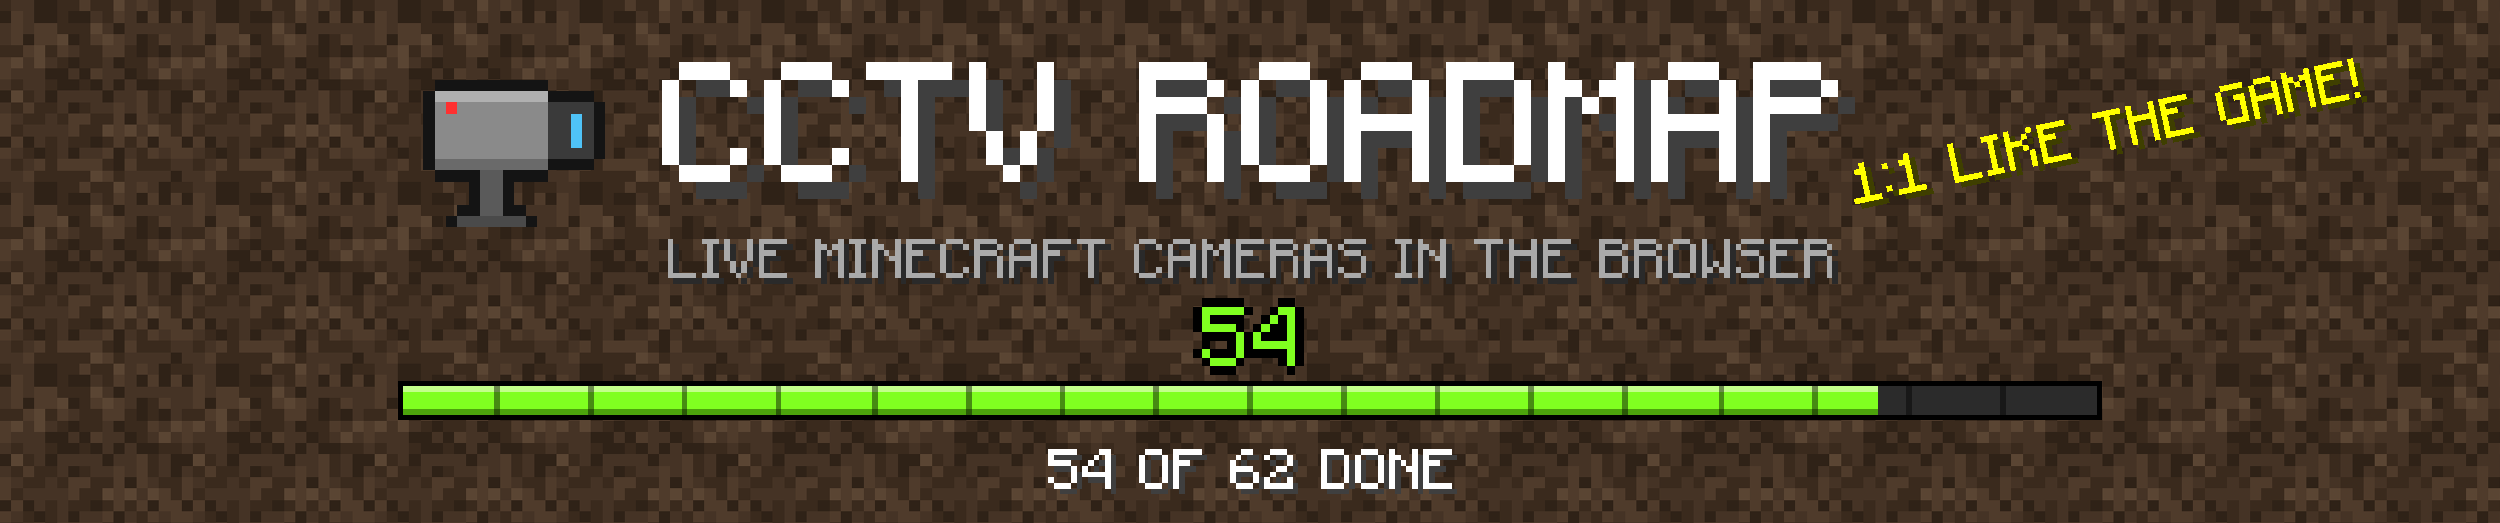
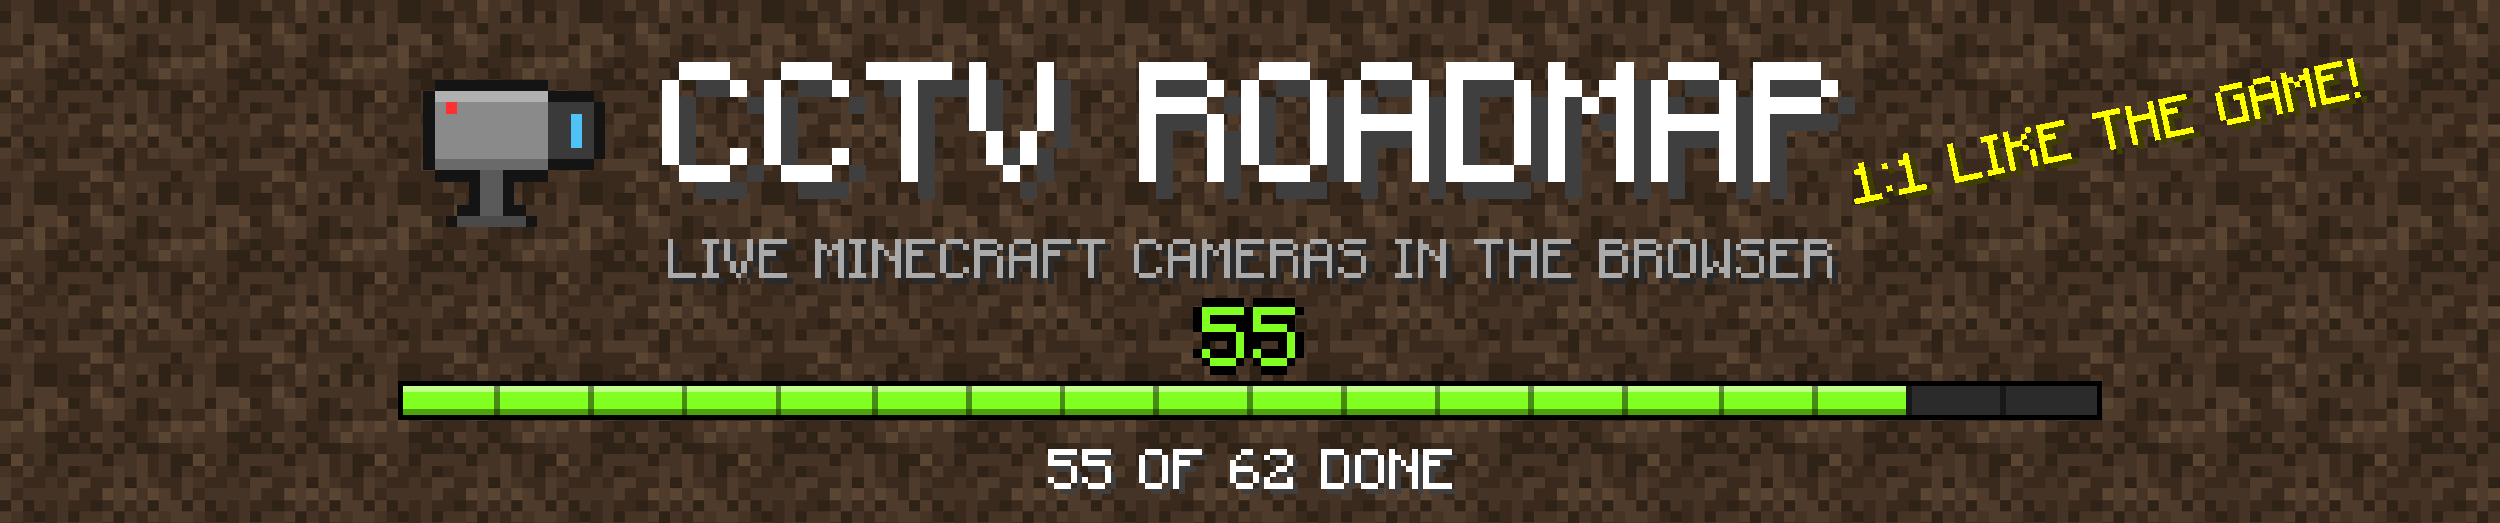
<svg xmlns="http://www.w3.org/2000/svg" width="880" height="184" viewBox="0 0 880 184" shape-rendering="crispEdges" role="img">
  <defs>
    <pattern id="dirt" width="64" height="64" patternUnits="userSpaceOnUse">
      <path fill="#3a2a1d" d="M0 0h4v4h-4zM20 0h8v4h-8zM32 0h8v4h-8zM60 0h4v4h-4zM20 4h4v4h-4zM36 4h4v4h-4zM20 8h12v4h-12zM28 12h4v4h-4zM52 12h4v4h-4zM0 16h8v4h-8zM16 16h4v4h-4zM28 16h8v4h-8zM44 16h4v4h-4zM52 16h4v4h-4zM20 20h4v4h-4zM28 20h8v4h-8zM44 20h8v4h-8zM48 24h4v4h-4zM4 28h4v4h-4zM16 28h4v4h-4zM28 28h4v4h-4zM56 28h8v4h-8zM8 32h4v4h-4zM52 32h4v4h-4zM4 36h4v4h-4zM12 36h8v4h-8zM28 36h4v4h-4zM52 36h4v4h-4zM8 40h8v4h-8zM20 40h4v4h-4zM32 40h8v4h-8zM56 40h8v4h-8zM4 44h4v4h-4zM28 44h8v4h-8zM60 44h4v4h-4zM16 48h4v4h-4zM24 48h8v4h-8zM36 48h4v4h-4zM44 48h4v4h-4zM8 52h4v4h-4zM16 52h4v4h-4zM48 52h4v4h-4zM4 56h4v4h-4zM16 56h4v4h-4zM36 56h4v4h-4zM48 56h12v4h-12zM12 60h20v4h-20zM40 60h4v4h-4z" />
      <path fill="#453325" d="M4 0h8v4h-8zM44 0h4v4h-4zM52 0h4v4h-4zM8 4h4v4h-4zM32 4h4v4h-4zM44 4h4v4h-4zM0 8h4v4h-4zM8 8h4v4h-4zM36 8h4v4h-4zM44 8h20v4h-20zM0 12h4v4h-4zM44 12h4v4h-4zM60 12h4v4h-4zM24 16h4v4h-4zM60 16h4v4h-4zM8 20h4v4h-4zM16 20h4v4h-4zM36 20h4v4h-4zM56 20h4v4h-4zM4 24h12v4h-12zM24 24h4v4h-4zM36 24h8v4h-8zM52 24h4v4h-4zM60 24h4v4h-4zM0 28h4v4h-4zM8 28h8v4h-8zM36 28h4v4h-4zM44 28h4v4h-4zM12 32h4v4h-4zM20 32h16v4h-16zM40 32h8v4h-8zM56 32h4v4h-4zM0 36h4v4h-4zM20 36h4v4h-4zM32 36h8v4h-8zM44 36h4v4h-4zM56 36h4v4h-4zM4 40h4v4h-4zM16 40h4v4h-4zM52 40h4v4h-4zM8 44h16v4h-16zM48 44h4v4h-4zM12 48h4v4h-4zM20 48h4v4h-4zM4 52h4v4h-4zM20 52h4v4h-4zM28 52h8v4h-8zM44 52h4v4h-4zM56 52h4v4h-4zM0 56h4v4h-4zM8 56h4v4h-4zM60 56h4v4h-4zM0 60h8v4h-8zM44 60h16v4h-16z" />
      <path fill="#2f2217" d="M12 0h8v4h-8zM56 0h4v4h-4zM0 4h4v4h-4zM12 4h8v4h-8zM24 4h8v4h-8zM48 4h4v4h-4zM56 4h4v4h-4zM40 8h4v4h-4zM8 12h4v4h-4zM24 12h4v4h-4zM48 12h4v4h-4zM48 16h4v4h-4zM56 16h4v4h-4zM24 20h4v4h-4zM40 20h4v4h-4zM16 24h8v4h-8zM28 24h4v4h-4zM44 24h4v4h-4zM20 28h8v4h-8zM32 28h4v4h-4zM40 28h4v4h-4zM48 28h8v4h-8zM0 32h4v4h-4zM16 32h4v4h-4zM36 32h4v4h-4zM60 32h4v4h-4zM24 36h4v4h-4zM60 36h4v4h-4zM44 40h4v4h-4zM0 48h4v4h-4zM8 48h4v4h-4zM32 48h4v4h-4zM52 48h4v4h-4zM12 52h4v4h-4zM24 52h4v4h-4zM40 52h4v4h-4zM40 56h4v4h-4zM60 60h4v4h-4z" />
      <path fill="#4f3b2b" d="M28 0h4v4h-4zM48 0h4v4h-4zM4 4h4v4h-4zM40 4h4v4h-4zM52 4h4v4h-4zM60 4h4v4h-4zM4 8h4v4h-4zM12 8h8v4h-8zM4 12h4v4h-4zM12 12h8v4h-8zM32 12h4v4h-4zM40 12h4v4h-4zM56 12h4v4h-4zM8 16h4v4h-4zM20 16h4v4h-4zM36 16h8v4h-8zM0 20h4v4h-4zM52 20h4v4h-4zM0 24h4v4h-4zM32 24h4v4h-4zM48 32h4v4h-4zM8 36h4v4h-4zM40 36h4v4h-4zM48 36h4v4h-4zM0 40h4v4h-4zM24 40h8v4h-8zM40 40h4v4h-4zM48 40h4v4h-4zM0 44h4v4h-4zM24 44h4v4h-4zM40 44h4v4h-4zM56 44h4v4h-4zM4 48h4v4h-4zM40 48h4v4h-4zM48 48h4v4h-4zM56 48h8v4h-8zM0 52h4v4h-4zM36 52h4v4h-4zM52 52h4v4h-4zM60 52h4v4h-4zM12 56h4v4h-4zM20 56h16v4h-16zM44 56h4v4h-4zM8 60h4v4h-4zM36 60h4v4h-4z" />
      <path fill="#5a4533" d="M40 0h4v4h-4zM32 8h4v4h-4zM20 12h4v4h-4zM36 12h4v4h-4zM12 16h4v4h-4zM4 20h4v4h-4zM12 20h4v4h-4zM60 20h4v4h-4zM56 24h4v4h-4zM4 32h4v4h-4zM36 44h4v4h-4zM44 44h4v4h-4zM52 44h4v4h-4zM32 60h4v4h-4z" />
    </pattern>
  </defs>
  <rect x="0" y="0" width="880" height="184" fill="url(#dirt)" />
  <path fill="#3f3f3f" d="M245 28h18v6h-18zM239 34h6v6h-6zM263 34h6v6h-6zM239 40h6v6h-6zM239 46h6v6h-6zM239 52h6v6h-6zM239 58h6v6h-6zM263 58h6v6h-6zM245 64h18v6h-18zM281 28h18v6h-18zM275 34h6v6h-6zM299 34h6v6h-6zM275 40h6v6h-6zM275 46h6v6h-6zM275 52h6v6h-6zM275 58h6v6h-6zM299 58h6v6h-6zM281 64h18v6h-18zM311 28h30v6h-30zM323 34h6v6h-6zM323 40h6v6h-6zM323 46h6v6h-6zM323 52h6v6h-6zM323 58h6v6h-6zM323 64h6v6h-6zM347 28h6v6h-6zM371 28h6v6h-6zM347 34h6v6h-6zM371 34h6v6h-6zM347 40h6v6h-6zM371 40h6v6h-6zM347 46h6v6h-6zM371 46h6v6h-6zM353 52h6v6h-6zM365 52h6v6h-6zM353 58h6v6h-6zM365 58h6v6h-6zM359 64h6v6h-6zM407 28h24v6h-24zM407 34h6v6h-6zM431 34h6v6h-6zM407 40h24v6h-24zM407 46h6v6h-6zM431 46h6v6h-6zM407 52h6v6h-6zM431 52h6v6h-6zM407 58h6v6h-6zM431 58h6v6h-6zM407 64h6v6h-6zM431 64h6v6h-6zM449 28h18v6h-18zM443 34h6v6h-6zM467 34h6v6h-6zM443 40h6v6h-6zM467 40h6v6h-6zM443 46h6v6h-6zM467 46h6v6h-6zM443 52h6v6h-6zM467 52h6v6h-6zM443 58h6v6h-6zM467 58h6v6h-6zM449 64h18v6h-18zM485 28h18v6h-18zM479 34h6v6h-6zM503 34h6v6h-6zM479 40h6v6h-6zM503 40h6v6h-6zM479 46h30v6h-30zM479 52h6v6h-6zM503 52h6v6h-6zM479 58h6v6h-6zM503 58h6v6h-6zM479 64h6v6h-6zM503 64h6v6h-6zM515 28h24v6h-24zM515 34h6v6h-6zM539 34h6v6h-6zM515 40h6v6h-6zM539 40h6v6h-6zM515 46h6v6h-6zM539 46h6v6h-6zM515 52h6v6h-6zM539 52h6v6h-6zM515 58h6v6h-6zM539 58h6v6h-6zM515 64h24v6h-24zM551 28h6v6h-6zM575 28h6v6h-6zM551 34h12v6h-12zM569 34h12v6h-12zM551 40h6v6h-6zM563 40h6v6h-6zM575 40h6v6h-6zM551 46h6v6h-6zM575 46h6v6h-6zM551 52h6v6h-6zM575 52h6v6h-6zM551 58h6v6h-6zM575 58h6v6h-6zM551 64h6v6h-6zM575 64h6v6h-6zM593 28h18v6h-18zM587 34h6v6h-6zM611 34h6v6h-6zM587 40h6v6h-6zM611 40h6v6h-6zM587 46h30v6h-30zM587 52h6v6h-6zM611 52h6v6h-6zM587 58h6v6h-6zM611 58h6v6h-6zM587 64h6v6h-6zM611 64h6v6h-6zM623 28h24v6h-24zM623 34h6v6h-6zM647 34h6v6h-6zM623 40h24v6h-24zM623 46h6v6h-6zM623 52h6v6h-6zM623 58h6v6h-6zM623 64h6v6h-6z" />
  <path fill="#ffffff" d="M239 22h18v6h-18zM233 28h6v6h-6zM257 28h6v6h-6zM233 34h6v6h-6zM233 40h6v6h-6zM233 46h6v6h-6zM233 52h6v6h-6zM257 52h6v6h-6zM239 58h18v6h-18zM275 22h18v6h-18zM269 28h6v6h-6zM293 28h6v6h-6zM269 34h6v6h-6zM269 40h6v6h-6zM269 46h6v6h-6zM269 52h6v6h-6zM293 52h6v6h-6zM275 58h18v6h-18zM305 22h30v6h-30zM317 28h6v6h-6zM317 34h6v6h-6zM317 40h6v6h-6zM317 46h6v6h-6zM317 52h6v6h-6zM317 58h6v6h-6zM341 22h6v6h-6zM365 22h6v6h-6zM341 28h6v6h-6zM365 28h6v6h-6zM341 34h6v6h-6zM365 34h6v6h-6zM341 40h6v6h-6zM365 40h6v6h-6zM347 46h6v6h-6zM359 46h6v6h-6zM347 52h6v6h-6zM359 52h6v6h-6zM353 58h6v6h-6zM401 22h24v6h-24zM401 28h6v6h-6zM425 28h6v6h-6zM401 34h24v6h-24zM401 40h6v6h-6zM425 40h6v6h-6zM401 46h6v6h-6zM425 46h6v6h-6zM401 52h6v6h-6zM425 52h6v6h-6zM401 58h6v6h-6zM425 58h6v6h-6zM443 22h18v6h-18zM437 28h6v6h-6zM461 28h6v6h-6zM437 34h6v6h-6zM461 34h6v6h-6zM437 40h6v6h-6zM461 40h6v6h-6zM437 46h6v6h-6zM461 46h6v6h-6zM437 52h6v6h-6zM461 52h6v6h-6zM443 58h18v6h-18zM479 22h18v6h-18zM473 28h6v6h-6zM497 28h6v6h-6zM473 34h6v6h-6zM497 34h6v6h-6zM473 40h30v6h-30zM473 46h6v6h-6zM497 46h6v6h-6zM473 52h6v6h-6zM497 52h6v6h-6zM473 58h6v6h-6zM497 58h6v6h-6zM509 22h24v6h-24zM509 28h6v6h-6zM533 28h6v6h-6zM509 34h6v6h-6zM533 34h6v6h-6zM509 40h6v6h-6zM533 40h6v6h-6zM509 46h6v6h-6zM533 46h6v6h-6zM509 52h6v6h-6zM533 52h6v6h-6zM509 58h24v6h-24zM545 22h6v6h-6zM569 22h6v6h-6zM545 28h12v6h-12zM563 28h12v6h-12zM545 34h6v6h-6zM557 34h6v6h-6zM569 34h6v6h-6zM545 40h6v6h-6zM569 40h6v6h-6zM545 46h6v6h-6zM569 46h6v6h-6zM545 52h6v6h-6zM569 52h6v6h-6zM545 58h6v6h-6zM569 58h6v6h-6zM587 22h18v6h-18zM581 28h6v6h-6zM605 28h6v6h-6zM581 34h6v6h-6zM605 34h6v6h-6zM581 40h30v6h-30zM581 46h6v6h-6zM605 46h6v6h-6zM581 52h6v6h-6zM605 52h6v6h-6zM581 58h6v6h-6zM605 58h6v6h-6zM617 22h24v6h-24zM617 28h6v6h-6zM641 28h6v6h-6zM617 34h24v6h-24zM617 40h6v6h-6zM617 46h6v6h-6zM617 52h6v6h-6zM617 58h6v6h-6z" />
  <path fill="#141414" d="M153 28h40v4h-40zM149 32h4v4h-4zM193 32h16v4h-16zM149 36h4v4h-4zM209 36h4v4h-4zM149 40h4v4h-4zM209 40h4v4h-4zM149 44h4v4h-4zM209 44h4v4h-4zM149 48h4v4h-4zM209 48h4v4h-4zM149 52h4v4h-4zM209 52h4v4h-4zM149 56h4v4h-4zM193 56h16v4h-16zM153 60h16v4h-16zM177 60h16v4h-16zM165 64h4v4h-4zM177 64h4v4h-4zM165 68h4v4h-4zM177 68h4v4h-4zM161 72h8v4h-8zM177 72h8v4h-8zM157 76h4v4h-4zM185 76h4v4h-4z" />
  <path fill="#b0b0b0" d="M153 32h40v4h-40z" />
  <path fill="#8a8a8a" d="M153 36h4v4h-4zM161 36h32v4h-32zM153 40h40v4h-40zM153 44h40v4h-40zM153 48h40v4h-40zM153 52h40v4h-40z" />
  <path fill="#ff3030" d="M157 36h4v4h-4z" />
  <path fill="#3a3a3a" d="M193 36h16v4h-16zM193 40h8v4h-8zM205 40h4v4h-4zM193 44h8v4h-8zM205 44h4v4h-4zM193 48h8v4h-8zM205 48h4v4h-4zM193 52h16v4h-16z" />
  <path fill="#4fc3f7" d="M201 40h4v4h-4zM201 44h4v4h-4zM201 48h4v4h-4z" />
  <path fill="#6a6a6a" d="M153 56h40v4h-40z" />
  <path fill="#5a5a5a" d="M169 60h8v4h-8zM169 64h8v4h-8zM169 68h8v4h-8zM169 72h8v4h-8z" />
  <path fill="#4a4a4a" d="M161 76h24v4h-24z" />
  <g transform="translate(653 72) rotate(-12)">
    <path fill="#3f3f00" d="M6 -12h2v2h-2zM4 -10h4v2h-4zM6 -8h2v2h-2zM6 -6h2v2h-2zM6 -4h2v2h-2zM6 -2h2v2h-2zM2 0h10v2h-10zM14 -10h2v2h-2zM14 -2h2v2h-2zM22 -12h2v2h-2zM20 -10h4v2h-4zM22 -8h2v2h-2zM22 -6h2v2h-2zM22 -4h2v2h-2zM22 -2h2v2h-2zM18 0h10v2h-10zM38 -12h2v2h-2zM38 -10h2v2h-2zM38 -8h2v2h-2zM38 -6h2v2h-2zM38 -4h2v2h-2zM38 -2h2v2h-2zM38 0h10v2h-10zM50 -12h6v2h-6zM52 -10h2v2h-2zM52 -8h2v2h-2zM52 -6h2v2h-2zM52 -4h2v2h-2zM52 -2h2v2h-2zM50 0h6v2h-6zM58 -12h2v2h-2zM66 -12h2v2h-2zM58 -10h2v2h-2zM64 -10h2v2h-2zM58 -8h6v2h-6zM58 -6h2v2h-2zM64 -6h2v2h-2zM58 -4h2v2h-2zM66 -4h2v2h-2zM58 -2h2v2h-2zM66 -2h2v2h-2zM58 0h2v2h-2zM66 0h2v2h-2zM70 -12h10v2h-10zM70 -10h2v2h-2zM70 -8h6v2h-6zM70 -6h2v2h-2zM70 -4h2v2h-2zM70 -2h2v2h-2zM70 0h10v2h-10zM90 -12h10v2h-10zM94 -10h2v2h-2zM94 -8h2v2h-2zM94 -6h2v2h-2zM94 -4h2v2h-2zM94 -2h2v2h-2zM94 0h2v2h-2zM102 -12h2v2h-2zM110 -12h2v2h-2zM102 -10h2v2h-2zM110 -10h2v2h-2zM102 -8h10v2h-10zM102 -6h2v2h-2zM110 -6h2v2h-2zM102 -4h2v2h-2zM110 -4h2v2h-2zM102 -2h2v2h-2zM110 -2h2v2h-2zM102 0h2v2h-2zM110 0h2v2h-2zM114 -12h10v2h-10zM114 -10h2v2h-2zM114 -8h6v2h-6zM114 -6h2v2h-2zM114 -4h2v2h-2zM114 -2h2v2h-2zM114 0h10v2h-10zM136 -12h8v2h-8zM134 -10h2v2h-2zM134 -8h2v2h-2zM140 -8h4v2h-4zM134 -6h2v2h-2zM142 -6h2v2h-2zM134 -4h2v2h-2zM142 -4h2v2h-2zM134 -2h2v2h-2zM142 -2h2v2h-2zM136 0h8v2h-8zM148 -12h6v2h-6zM146 -10h2v2h-2zM154 -10h2v2h-2zM146 -8h2v2h-2zM154 -8h2v2h-2zM146 -6h10v2h-10zM146 -4h2v2h-2zM154 -4h2v2h-2zM146 -2h2v2h-2zM154 -2h2v2h-2zM146 0h2v2h-2zM154 0h2v2h-2zM158 -12h2v2h-2zM166 -12h2v2h-2zM158 -10h4v2h-4zM164 -10h4v2h-4zM158 -8h2v2h-2zM162 -8h2v2h-2zM166 -8h2v2h-2zM158 -6h2v2h-2zM166 -6h2v2h-2zM158 -4h2v2h-2zM166 -4h2v2h-2zM158 -2h2v2h-2zM166 -2h2v2h-2zM158 0h2v2h-2zM166 0h2v2h-2zM170 -12h10v2h-10zM170 -10h2v2h-2zM170 -8h6v2h-6zM170 -6h2v2h-2zM170 -4h2v2h-2zM170 -2h2v2h-2zM170 0h10v2h-10zM182 -12h2v2h-2zM182 -10h2v2h-2zM182 -8h2v2h-2zM182 -6h2v2h-2zM182 -4h2v2h-2zM182 0h2v2h-2z" />
    <path fill="#ffff00" d="M4 -14h2v2h-2zM2 -12h4v2h-4zM4 -10h2v2h-2zM4 -8h2v2h-2zM4 -6h2v2h-2zM4 -4h2v2h-2zM0 -2h10v2h-10zM12 -12h2v2h-2zM12 -4h2v2h-2zM20 -14h2v2h-2zM18 -12h4v2h-4zM20 -10h2v2h-2zM20 -8h2v2h-2zM20 -6h2v2h-2zM20 -4h2v2h-2zM16 -2h10v2h-10zM36 -14h2v2h-2zM36 -12h2v2h-2zM36 -10h2v2h-2zM36 -8h2v2h-2zM36 -6h2v2h-2zM36 -4h2v2h-2zM36 -2h10v2h-10zM48 -14h6v2h-6zM50 -12h2v2h-2zM50 -10h2v2h-2zM50 -8h2v2h-2zM50 -6h2v2h-2zM50 -4h2v2h-2zM48 -2h6v2h-6zM56 -14h2v2h-2zM64 -14h2v2h-2zM56 -12h2v2h-2zM62 -12h2v2h-2zM56 -10h6v2h-6zM56 -8h2v2h-2zM62 -8h2v2h-2zM56 -6h2v2h-2zM64 -6h2v2h-2zM56 -4h2v2h-2zM64 -4h2v2h-2zM56 -2h2v2h-2zM64 -2h2v2h-2zM68 -14h10v2h-10zM68 -12h2v2h-2zM68 -10h6v2h-6zM68 -8h2v2h-2zM68 -6h2v2h-2zM68 -4h2v2h-2zM68 -2h10v2h-10zM88 -14h10v2h-10zM92 -12h2v2h-2zM92 -10h2v2h-2zM92 -8h2v2h-2zM92 -6h2v2h-2zM92 -4h2v2h-2zM92 -2h2v2h-2zM100 -14h2v2h-2zM108 -14h2v2h-2zM100 -12h2v2h-2zM108 -12h2v2h-2zM100 -10h10v2h-10zM100 -8h2v2h-2zM108 -8h2v2h-2zM100 -6h2v2h-2zM108 -6h2v2h-2zM100 -4h2v2h-2zM108 -4h2v2h-2zM100 -2h2v2h-2zM108 -2h2v2h-2zM112 -14h10v2h-10zM112 -12h2v2h-2zM112 -10h6v2h-6zM112 -8h2v2h-2zM112 -6h2v2h-2zM112 -4h2v2h-2zM112 -2h10v2h-10zM134 -14h8v2h-8zM132 -12h2v2h-2zM132 -10h2v2h-2zM138 -10h4v2h-4zM132 -8h2v2h-2zM140 -8h2v2h-2zM132 -6h2v2h-2zM140 -6h2v2h-2zM132 -4h2v2h-2zM140 -4h2v2h-2zM134 -2h8v2h-8zM146 -14h6v2h-6zM144 -12h2v2h-2zM152 -12h2v2h-2zM144 -10h2v2h-2zM152 -10h2v2h-2zM144 -8h10v2h-10zM144 -6h2v2h-2zM152 -6h2v2h-2zM144 -4h2v2h-2zM152 -4h2v2h-2zM144 -2h2v2h-2zM152 -2h2v2h-2zM156 -14h2v2h-2zM164 -14h2v2h-2zM156 -12h4v2h-4zM162 -12h4v2h-4zM156 -10h2v2h-2zM160 -10h2v2h-2zM164 -10h2v2h-2zM156 -8h2v2h-2zM164 -8h2v2h-2zM156 -6h2v2h-2zM164 -6h2v2h-2zM156 -4h2v2h-2zM164 -4h2v2h-2zM156 -2h2v2h-2zM164 -2h2v2h-2zM168 -14h10v2h-10zM168 -12h2v2h-2zM168 -10h6v2h-6zM168 -8h2v2h-2zM168 -6h2v2h-2zM168 -4h2v2h-2zM168 -2h10v2h-10zM180 -14h2v2h-2zM180 -12h2v2h-2zM180 -10h2v2h-2zM180 -8h2v2h-2zM180 -6h2v2h-2zM180 -2h2v2h-2z" />
  </g>
  <path fill="#2a2a2a" d="M237 86h2v2h-2zM237 88h2v2h-2zM237 90h2v2h-2zM237 92h2v2h-2zM237 94h2v2h-2zM237 96h2v2h-2zM237 98h10v2h-10zM249 86h6v2h-6zM251 88h2v2h-2zM251 90h2v2h-2zM251 92h2v2h-2zM251 94h2v2h-2zM251 96h2v2h-2zM249 98h6v2h-6zM257 86h2v2h-2zM265 86h2v2h-2zM257 88h2v2h-2zM265 88h2v2h-2zM257 90h2v2h-2zM265 90h2v2h-2zM257 92h2v2h-2zM265 92h2v2h-2zM259 94h2v2h-2zM263 94h2v2h-2zM259 96h2v2h-2zM263 96h2v2h-2zM261 98h2v2h-2zM269 86h10v2h-10zM269 88h2v2h-2zM269 90h6v2h-6zM269 92h2v2h-2zM269 94h2v2h-2zM269 96h2v2h-2zM269 98h10v2h-10zM289 86h2v2h-2zM297 86h2v2h-2zM289 88h4v2h-4zM295 88h4v2h-4zM289 90h2v2h-2zM293 90h2v2h-2zM297 90h2v2h-2zM289 92h2v2h-2zM297 92h2v2h-2zM289 94h2v2h-2zM297 94h2v2h-2zM289 96h2v2h-2zM297 96h2v2h-2zM289 98h2v2h-2zM297 98h2v2h-2zM301 86h6v2h-6zM303 88h2v2h-2zM303 90h2v2h-2zM303 92h2v2h-2zM303 94h2v2h-2zM303 96h2v2h-2zM301 98h6v2h-6zM309 86h2v2h-2zM317 86h2v2h-2zM309 88h4v2h-4zM317 88h2v2h-2zM309 90h2v2h-2zM313 90h2v2h-2zM317 90h2v2h-2zM309 92h2v2h-2zM315 92h4v2h-4zM309 94h2v2h-2zM317 94h2v2h-2zM309 96h2v2h-2zM317 96h2v2h-2zM309 98h2v2h-2zM317 98h2v2h-2zM321 86h10v2h-10zM321 88h2v2h-2zM321 90h6v2h-6zM321 92h2v2h-2zM321 94h2v2h-2zM321 96h2v2h-2zM321 98h10v2h-10zM335 86h6v2h-6zM333 88h2v2h-2zM341 88h2v2h-2zM333 90h2v2h-2zM333 92h2v2h-2zM333 94h2v2h-2zM333 96h2v2h-2zM341 96h2v2h-2zM335 98h6v2h-6zM345 86h8v2h-8zM345 88h2v2h-2zM353 88h2v2h-2zM345 90h8v2h-8zM345 92h2v2h-2zM353 92h2v2h-2zM345 94h2v2h-2zM353 94h2v2h-2zM345 96h2v2h-2zM353 96h2v2h-2zM345 98h2v2h-2zM353 98h2v2h-2zM359 86h6v2h-6zM357 88h2v2h-2zM365 88h2v2h-2zM357 90h2v2h-2zM365 90h2v2h-2zM357 92h10v2h-10zM357 94h2v2h-2zM365 94h2v2h-2zM357 96h2v2h-2zM365 96h2v2h-2zM357 98h2v2h-2zM365 98h2v2h-2zM369 86h10v2h-10zM369 88h2v2h-2zM369 90h6v2h-6zM369 92h2v2h-2zM369 94h2v2h-2zM369 96h2v2h-2zM369 98h2v2h-2zM381 86h10v2h-10zM385 88h2v2h-2zM385 90h2v2h-2zM385 92h2v2h-2zM385 94h2v2h-2zM385 96h2v2h-2zM385 98h2v2h-2zM403 86h6v2h-6zM401 88h2v2h-2zM409 88h2v2h-2zM401 90h2v2h-2zM401 92h2v2h-2zM401 94h2v2h-2zM401 96h2v2h-2zM409 96h2v2h-2zM403 98h6v2h-6zM415 86h6v2h-6zM413 88h2v2h-2zM421 88h2v2h-2zM413 90h2v2h-2zM421 90h2v2h-2zM413 92h10v2h-10zM413 94h2v2h-2zM421 94h2v2h-2zM413 96h2v2h-2zM421 96h2v2h-2zM413 98h2v2h-2zM421 98h2v2h-2zM425 86h2v2h-2zM433 86h2v2h-2zM425 88h4v2h-4zM431 88h4v2h-4zM425 90h2v2h-2zM429 90h2v2h-2zM433 90h2v2h-2zM425 92h2v2h-2zM433 92h2v2h-2zM425 94h2v2h-2zM433 94h2v2h-2zM425 96h2v2h-2zM433 96h2v2h-2zM425 98h2v2h-2zM433 98h2v2h-2zM437 86h10v2h-10zM437 88h2v2h-2zM437 90h6v2h-6zM437 92h2v2h-2zM437 94h2v2h-2zM437 96h2v2h-2zM437 98h10v2h-10zM449 86h8v2h-8zM449 88h2v2h-2zM457 88h2v2h-2zM449 90h8v2h-8zM449 92h2v2h-2zM457 92h2v2h-2zM449 94h2v2h-2zM457 94h2v2h-2zM449 96h2v2h-2zM457 96h2v2h-2zM449 98h2v2h-2zM457 98h2v2h-2zM463 86h6v2h-6zM461 88h2v2h-2zM469 88h2v2h-2zM461 90h2v2h-2zM469 90h2v2h-2zM461 92h10v2h-10zM461 94h2v2h-2zM469 94h2v2h-2zM461 96h2v2h-2zM469 96h2v2h-2zM461 98h2v2h-2zM469 98h2v2h-2zM475 86h8v2h-8zM473 88h2v2h-2zM475 90h6v2h-6zM481 92h2v2h-2zM481 94h2v2h-2zM473 96h2v2h-2zM481 96h2v2h-2zM475 98h6v2h-6zM493 86h6v2h-6zM495 88h2v2h-2zM495 90h2v2h-2zM495 92h2v2h-2zM495 94h2v2h-2zM495 96h2v2h-2zM493 98h6v2h-6zM501 86h2v2h-2zM509 86h2v2h-2zM501 88h4v2h-4zM509 88h2v2h-2zM501 90h2v2h-2zM505 90h2v2h-2zM509 90h2v2h-2zM501 92h2v2h-2zM507 92h4v2h-4zM501 94h2v2h-2zM509 94h2v2h-2zM501 96h2v2h-2zM509 96h2v2h-2zM501 98h2v2h-2zM509 98h2v2h-2zM521 86h10v2h-10zM525 88h2v2h-2zM525 90h2v2h-2zM525 92h2v2h-2zM525 94h2v2h-2zM525 96h2v2h-2zM525 98h2v2h-2zM533 86h2v2h-2zM541 86h2v2h-2zM533 88h2v2h-2zM541 88h2v2h-2zM533 90h10v2h-10zM533 92h2v2h-2zM541 92h2v2h-2zM533 94h2v2h-2zM541 94h2v2h-2zM533 96h2v2h-2zM541 96h2v2h-2zM533 98h2v2h-2zM541 98h2v2h-2zM545 86h10v2h-10zM545 88h2v2h-2zM545 90h6v2h-6zM545 92h2v2h-2zM545 94h2v2h-2zM545 96h2v2h-2zM545 98h10v2h-10zM565 86h8v2h-8zM565 88h2v2h-2zM573 88h2v2h-2zM565 90h8v2h-8zM565 92h2v2h-2zM573 92h2v2h-2zM565 94h2v2h-2zM573 94h2v2h-2zM565 96h2v2h-2zM573 96h2v2h-2zM565 98h8v2h-8zM577 86h8v2h-8zM577 88h2v2h-2zM585 88h2v2h-2zM577 90h8v2h-8zM577 92h2v2h-2zM585 92h2v2h-2zM577 94h2v2h-2zM585 94h2v2h-2zM577 96h2v2h-2zM585 96h2v2h-2zM577 98h2v2h-2zM585 98h2v2h-2zM591 86h6v2h-6zM589 88h2v2h-2zM597 88h2v2h-2zM589 90h2v2h-2zM597 90h2v2h-2zM589 92h2v2h-2zM597 92h2v2h-2zM589 94h2v2h-2zM597 94h2v2h-2zM589 96h2v2h-2zM597 96h2v2h-2zM591 98h6v2h-6zM601 86h2v2h-2zM609 86h2v2h-2zM601 88h2v2h-2zM609 88h2v2h-2zM601 90h2v2h-2zM609 90h2v2h-2zM601 92h2v2h-2zM609 92h2v2h-2zM601 94h2v2h-2zM605 94h2v2h-2zM609 94h2v2h-2zM601 96h4v2h-4zM607 96h4v2h-4zM601 98h2v2h-2zM609 98h2v2h-2zM615 86h8v2h-8zM613 88h2v2h-2zM615 90h6v2h-6zM621 92h2v2h-2zM621 94h2v2h-2zM613 96h2v2h-2zM621 96h2v2h-2zM615 98h6v2h-6zM625 86h10v2h-10zM625 88h2v2h-2zM625 90h6v2h-6zM625 92h2v2h-2zM625 94h2v2h-2zM625 96h2v2h-2zM625 98h10v2h-10zM637 86h8v2h-8zM637 88h2v2h-2zM645 88h2v2h-2zM637 90h8v2h-8zM637 92h2v2h-2zM645 92h2v2h-2zM637 94h2v2h-2zM645 94h2v2h-2zM637 96h2v2h-2zM645 96h2v2h-2zM637 98h2v2h-2zM645 98h2v2h-2z" />
  <path fill="#aaaaaa" d="M235 84h2v2h-2zM235 86h2v2h-2zM235 88h2v2h-2zM235 90h2v2h-2zM235 92h2v2h-2zM235 94h2v2h-2zM235 96h10v2h-10zM247 84h6v2h-6zM249 86h2v2h-2zM249 88h2v2h-2zM249 90h2v2h-2zM249 92h2v2h-2zM249 94h2v2h-2zM247 96h6v2h-6zM255 84h2v2h-2zM263 84h2v2h-2zM255 86h2v2h-2zM263 86h2v2h-2zM255 88h2v2h-2zM263 88h2v2h-2zM255 90h2v2h-2zM263 90h2v2h-2zM257 92h2v2h-2zM261 92h2v2h-2zM257 94h2v2h-2zM261 94h2v2h-2zM259 96h2v2h-2zM267 84h10v2h-10zM267 86h2v2h-2zM267 88h6v2h-6zM267 90h2v2h-2zM267 92h2v2h-2zM267 94h2v2h-2zM267 96h10v2h-10zM287 84h2v2h-2zM295 84h2v2h-2zM287 86h4v2h-4zM293 86h4v2h-4zM287 88h2v2h-2zM291 88h2v2h-2zM295 88h2v2h-2zM287 90h2v2h-2zM295 90h2v2h-2zM287 92h2v2h-2zM295 92h2v2h-2zM287 94h2v2h-2zM295 94h2v2h-2zM287 96h2v2h-2zM295 96h2v2h-2zM299 84h6v2h-6zM301 86h2v2h-2zM301 88h2v2h-2zM301 90h2v2h-2zM301 92h2v2h-2zM301 94h2v2h-2zM299 96h6v2h-6zM307 84h2v2h-2zM315 84h2v2h-2zM307 86h4v2h-4zM315 86h2v2h-2zM307 88h2v2h-2zM311 88h2v2h-2zM315 88h2v2h-2zM307 90h2v2h-2zM313 90h4v2h-4zM307 92h2v2h-2zM315 92h2v2h-2zM307 94h2v2h-2zM315 94h2v2h-2zM307 96h2v2h-2zM315 96h2v2h-2zM319 84h10v2h-10zM319 86h2v2h-2zM319 88h6v2h-6zM319 90h2v2h-2zM319 92h2v2h-2zM319 94h2v2h-2zM319 96h10v2h-10zM333 84h6v2h-6zM331 86h2v2h-2zM339 86h2v2h-2zM331 88h2v2h-2zM331 90h2v2h-2zM331 92h2v2h-2zM331 94h2v2h-2zM339 94h2v2h-2zM333 96h6v2h-6zM343 84h8v2h-8zM343 86h2v2h-2zM351 86h2v2h-2zM343 88h8v2h-8zM343 90h2v2h-2zM351 90h2v2h-2zM343 92h2v2h-2zM351 92h2v2h-2zM343 94h2v2h-2zM351 94h2v2h-2zM343 96h2v2h-2zM351 96h2v2h-2zM357 84h6v2h-6zM355 86h2v2h-2zM363 86h2v2h-2zM355 88h2v2h-2zM363 88h2v2h-2zM355 90h10v2h-10zM355 92h2v2h-2zM363 92h2v2h-2zM355 94h2v2h-2zM363 94h2v2h-2zM355 96h2v2h-2zM363 96h2v2h-2zM367 84h10v2h-10zM367 86h2v2h-2zM367 88h6v2h-6zM367 90h2v2h-2zM367 92h2v2h-2zM367 94h2v2h-2zM367 96h2v2h-2zM379 84h10v2h-10zM383 86h2v2h-2zM383 88h2v2h-2zM383 90h2v2h-2zM383 92h2v2h-2zM383 94h2v2h-2zM383 96h2v2h-2zM401 84h6v2h-6zM399 86h2v2h-2zM407 86h2v2h-2zM399 88h2v2h-2zM399 90h2v2h-2zM399 92h2v2h-2zM399 94h2v2h-2zM407 94h2v2h-2zM401 96h6v2h-6zM413 84h6v2h-6zM411 86h2v2h-2zM419 86h2v2h-2zM411 88h2v2h-2zM419 88h2v2h-2zM411 90h10v2h-10zM411 92h2v2h-2zM419 92h2v2h-2zM411 94h2v2h-2zM419 94h2v2h-2zM411 96h2v2h-2zM419 96h2v2h-2zM423 84h2v2h-2zM431 84h2v2h-2zM423 86h4v2h-4zM429 86h4v2h-4zM423 88h2v2h-2zM427 88h2v2h-2zM431 88h2v2h-2zM423 90h2v2h-2zM431 90h2v2h-2zM423 92h2v2h-2zM431 92h2v2h-2zM423 94h2v2h-2zM431 94h2v2h-2zM423 96h2v2h-2zM431 96h2v2h-2zM435 84h10v2h-10zM435 86h2v2h-2zM435 88h6v2h-6zM435 90h2v2h-2zM435 92h2v2h-2zM435 94h2v2h-2zM435 96h10v2h-10zM447 84h8v2h-8zM447 86h2v2h-2zM455 86h2v2h-2zM447 88h8v2h-8zM447 90h2v2h-2zM455 90h2v2h-2zM447 92h2v2h-2zM455 92h2v2h-2zM447 94h2v2h-2zM455 94h2v2h-2zM447 96h2v2h-2zM455 96h2v2h-2zM461 84h6v2h-6zM459 86h2v2h-2zM467 86h2v2h-2zM459 88h2v2h-2zM467 88h2v2h-2zM459 90h10v2h-10zM459 92h2v2h-2zM467 92h2v2h-2zM459 94h2v2h-2zM467 94h2v2h-2zM459 96h2v2h-2zM467 96h2v2h-2zM473 84h8v2h-8zM471 86h2v2h-2zM473 88h6v2h-6zM479 90h2v2h-2zM479 92h2v2h-2zM471 94h2v2h-2zM479 94h2v2h-2zM473 96h6v2h-6zM491 84h6v2h-6zM493 86h2v2h-2zM493 88h2v2h-2zM493 90h2v2h-2zM493 92h2v2h-2zM493 94h2v2h-2zM491 96h6v2h-6zM499 84h2v2h-2zM507 84h2v2h-2zM499 86h4v2h-4zM507 86h2v2h-2zM499 88h2v2h-2zM503 88h2v2h-2zM507 88h2v2h-2zM499 90h2v2h-2zM505 90h4v2h-4zM499 92h2v2h-2zM507 92h2v2h-2zM499 94h2v2h-2zM507 94h2v2h-2zM499 96h2v2h-2zM507 96h2v2h-2zM519 84h10v2h-10zM523 86h2v2h-2zM523 88h2v2h-2zM523 90h2v2h-2zM523 92h2v2h-2zM523 94h2v2h-2zM523 96h2v2h-2zM531 84h2v2h-2zM539 84h2v2h-2zM531 86h2v2h-2zM539 86h2v2h-2zM531 88h10v2h-10zM531 90h2v2h-2zM539 90h2v2h-2zM531 92h2v2h-2zM539 92h2v2h-2zM531 94h2v2h-2zM539 94h2v2h-2zM531 96h2v2h-2zM539 96h2v2h-2zM543 84h10v2h-10zM543 86h2v2h-2zM543 88h6v2h-6zM543 90h2v2h-2zM543 92h2v2h-2zM543 94h2v2h-2zM543 96h10v2h-10zM563 84h8v2h-8zM563 86h2v2h-2zM571 86h2v2h-2zM563 88h8v2h-8zM563 90h2v2h-2zM571 90h2v2h-2zM563 92h2v2h-2zM571 92h2v2h-2zM563 94h2v2h-2zM571 94h2v2h-2zM563 96h8v2h-8zM575 84h8v2h-8zM575 86h2v2h-2zM583 86h2v2h-2zM575 88h8v2h-8zM575 90h2v2h-2zM583 90h2v2h-2zM575 92h2v2h-2zM583 92h2v2h-2zM575 94h2v2h-2zM583 94h2v2h-2zM575 96h2v2h-2zM583 96h2v2h-2zM589 84h6v2h-6zM587 86h2v2h-2zM595 86h2v2h-2zM587 88h2v2h-2zM595 88h2v2h-2zM587 90h2v2h-2zM595 90h2v2h-2zM587 92h2v2h-2zM595 92h2v2h-2zM587 94h2v2h-2zM595 94h2v2h-2zM589 96h6v2h-6zM599 84h2v2h-2zM607 84h2v2h-2zM599 86h2v2h-2zM607 86h2v2h-2zM599 88h2v2h-2zM607 88h2v2h-2zM599 90h2v2h-2zM607 90h2v2h-2zM599 92h2v2h-2zM603 92h2v2h-2zM607 92h2v2h-2zM599 94h4v2h-4zM605 94h4v2h-4zM599 96h2v2h-2zM607 96h2v2h-2zM613 84h8v2h-8zM611 86h2v2h-2zM613 88h6v2h-6zM619 90h2v2h-2zM619 92h2v2h-2zM611 94h2v2h-2zM619 94h2v2h-2zM613 96h6v2h-6zM623 84h10v2h-10zM623 86h2v2h-2zM623 88h6v2h-6zM623 90h2v2h-2zM623 92h2v2h-2zM623 94h2v2h-2zM623 96h10v2h-10zM635 84h8v2h-8zM635 86h2v2h-2zM643 86h2v2h-2zM635 88h8v2h-8zM635 90h2v2h-2zM643 90h2v2h-2zM635 92h2v2h-2zM643 92h2v2h-2zM635 94h2v2h-2zM643 94h2v2h-2zM635 96h2v2h-2zM643 96h2v2h-2z" />
-   <path fill="#000000" d="M420 108h15v3h-15zM420 111h3v3h-3zM420 114h12v3h-12zM432 117h3v3h-3zM432 120h3v3h-3zM420 123h3v3h-3zM432 123h3v3h-3zM423 126h9v3h-9zM447 108h6v3h-6zM444 111h3v3h-3zM450 111h3v3h-3zM441 114h3v3h-3zM450 114h3v3h-3zM438 117h3v3h-3zM450 117h3v3h-3zM438 120h15v3h-15zM450 123h3v3h-3zM450 126h3v3h-3z" />
-   <path fill="#000000" d="M426 108h15v3h-15zM426 111h3v3h-3zM426 114h12v3h-12zM438 117h3v3h-3zM438 120h3v3h-3zM426 123h3v3h-3zM438 123h3v3h-3zM429 126h9v3h-9zM453 108h6v3h-6zM450 111h3v3h-3zM456 111h3v3h-3zM447 114h3v3h-3zM456 114h3v3h-3zM444 117h3v3h-3zM456 117h3v3h-3zM444 120h15v3h-15zM456 123h3v3h-3zM456 126h3v3h-3z" />
-   <path fill="#000000" d="M423 105h15v3h-15zM423 108h3v3h-3zM423 111h12v3h-12zM435 114h3v3h-3zM435 117h3v3h-3zM423 120h3v3h-3zM435 120h3v3h-3zM426 123h9v3h-9zM450 105h6v3h-6zM447 108h3v3h-3zM453 108h3v3h-3zM444 111h3v3h-3zM453 111h3v3h-3zM441 114h3v3h-3zM453 114h3v3h-3zM441 117h15v3h-15zM453 120h3v3h-3zM453 123h3v3h-3z" />
-   <path fill="#000000" d="M423 111h15v3h-15zM423 114h3v3h-3zM423 117h12v3h-12zM435 120h3v3h-3zM435 123h3v3h-3zM423 126h3v3h-3zM435 126h3v3h-3zM426 129h9v3h-9zM450 111h6v3h-6zM447 114h3v3h-3zM453 114h3v3h-3zM444 117h3v3h-3zM453 117h3v3h-3zM441 120h3v3h-3zM453 120h3v3h-3zM441 123h15v3h-15zM453 126h3v3h-3zM453 129h3v3h-3z" />
-   <path fill="#80ff20" d="M423 108h15v3h-15zM423 111h3v3h-3zM423 114h12v3h-12zM435 117h3v3h-3zM435 120h3v3h-3zM423 123h3v3h-3zM435 123h3v3h-3zM426 126h9v3h-9zM450 108h6v3h-6zM447 111h3v3h-3zM453 111h3v3h-3zM444 114h3v3h-3zM453 114h3v3h-3zM441 117h3v3h-3zM453 117h3v3h-3zM441 120h15v3h-15zM453 123h3v3h-3zM453 126h3v3h-3z" />
+   <path fill="#000000" d="M420 108h15v3h-15zM420 111h3v3h-3zM420 114h12v3h-12zM432 117h3v3h-3zM432 120h3v3h-3zM420 123h3v3h-3zM432 123h3v3h-3zM423 126h9v3h-9zM438 108h15v3h-15zM438 111h3v3h-3zM438 114h12v3h-12zM450 117h3v3h-3zM450 120h3v3h-3zM438 123h3v3h-3zM450 123h3v3h-3zM441 126h9v3h-9z" />
+   <path fill="#000000" d="M426 108h15v3h-15zM426 111h3v3h-3zM426 114h12v3h-12zM438 117h3v3h-3zM438 120h3v3h-3zM426 123h3v3h-3zM438 123h3v3h-3zM429 126h9v3h-9zM444 108h15v3h-15zM444 111h3v3h-3zM444 114h12v3h-12zM456 117h3v3h-3zM456 120h3v3h-3zM444 123h3v3h-3zM456 123h3v3h-3zM447 126h9v3h-9z" />
+   <path fill="#000000" d="M423 105h15v3h-15zM423 108h3v3h-3zM423 111h12v3h-12zM435 114h3v3h-3zM435 117h3v3h-3zM423 120h3v3h-3zM435 120h3v3h-3zM426 123h9v3h-9zM441 105h15v3h-15zM441 108h3v3h-3zM441 111h12v3h-12zM453 114h3v3h-3zM453 117h3v3h-3zM441 120h3v3h-3zM453 120h3v3h-3zM444 123h9v3h-9z" />
+   <path fill="#000000" d="M423 111h15v3h-15zM423 114h3v3h-3zM423 117h12v3h-12zM435 120h3v3h-3zM435 123h3v3h-3zM423 126h3v3h-3zM435 126h3v3h-3zM426 129h9v3h-9zM441 111h15v3h-15zM441 114h3v3h-3zM441 117h12v3h-12zM453 120h3v3h-3zM453 123h3v3h-3zM441 126h3v3h-3zM453 126h3v3h-3zM444 129h9v3h-9z" />
+   <path fill="#80ff20" d="M423 108h15v3h-15zM423 111h3v3h-3zM423 114h12v3h-12zM435 117h3v3h-3zM435 120h3v3h-3zM423 123h3v3h-3zM435 123h3v3h-3zM426 126h9v3h-9zM441 108h15v3h-15zM441 111h3v3h-3zM441 114h12v3h-12zM453 117h3v3h-3zM453 120h3v3h-3zM441 123h3v3h-3zM453 123h3v3h-3zM444 126h9v3h-9z" />
  <rect x="140" y="134" width="600" height="14" fill="#000000" />
  <rect x="142" y="136" width="596" height="10" fill="#2b2b2b" />
-   <rect x="142" y="136" width="519" height="10" fill="#80ff20" />
-   <rect x="142" y="136" width="519" height="2" fill="#c3ff8a" />
-   <rect x="142" y="144" width="519" height="2" fill="#4ca30c" />
+   <rect x="142" y="136" width="529" height="10" fill="#80ff20" />
+   <rect x="142" y="136" width="529" height="2" fill="#c3ff8a" />
+   <rect x="142" y="144" width="529" height="2" fill="#4ca30c" />
  <rect x="174" y="136" width="2" height="10" fill="#000000" fill-opacity="0.45" />
  <rect x="207" y="136" width="2" height="10" fill="#000000" fill-opacity="0.45" />
  <rect x="240" y="136" width="2" height="10" fill="#000000" fill-opacity="0.45" />
  <rect x="273" y="136" width="2" height="10" fill="#000000" fill-opacity="0.45" />
  <rect x="307" y="136" width="2" height="10" fill="#000000" fill-opacity="0.45" />
  <rect x="340" y="136" width="2" height="10" fill="#000000" fill-opacity="0.45" />
  <rect x="373" y="136" width="2" height="10" fill="#000000" fill-opacity="0.45" />
  <rect x="406" y="136" width="2" height="10" fill="#000000" fill-opacity="0.45" />
  <rect x="439" y="136" width="2" height="10" fill="#000000" fill-opacity="0.45" />
  <rect x="472" y="136" width="2" height="10" fill="#000000" fill-opacity="0.45" />
  <rect x="505" y="136" width="2" height="10" fill="#000000" fill-opacity="0.45" />
  <rect x="538" y="136" width="2" height="10" fill="#000000" fill-opacity="0.45" />
  <rect x="571" y="136" width="2" height="10" fill="#000000" fill-opacity="0.45" />
  <rect x="605" y="136" width="2" height="10" fill="#000000" fill-opacity="0.45" />
  <rect x="638" y="136" width="2" height="10" fill="#000000" fill-opacity="0.45" />
  <rect x="671" y="136" width="2" height="10" fill="#000000" fill-opacity="0.45" />
  <rect x="704" y="136" width="2" height="10" fill="#000000" fill-opacity="0.45" />
-   <path fill="#3f3f3f" d="M371 160h10v2h-10zM371 162h2v2h-2zM371 164h8v2h-8zM379 166h2v2h-2zM379 168h2v2h-2zM371 170h2v2h-2zM379 170h2v2h-2zM373 172h6v2h-6zM389 160h4v2h-4zM387 162h2v2h-2zM391 162h2v2h-2zM385 164h2v2h-2zM391 164h2v2h-2zM383 166h2v2h-2zM391 166h2v2h-2zM383 168h10v2h-10zM391 170h2v2h-2zM391 172h2v2h-2zM405 160h6v2h-6zM403 162h2v2h-2zM411 162h2v2h-2zM403 164h2v2h-2zM411 164h2v2h-2zM403 166h2v2h-2zM411 166h2v2h-2zM403 168h2v2h-2zM411 168h2v2h-2zM403 170h2v2h-2zM411 170h2v2h-2zM405 172h6v2h-6zM415 160h10v2h-10zM415 162h2v2h-2zM415 164h6v2h-6zM415 166h2v2h-2zM415 168h2v2h-2zM415 170h2v2h-2zM415 172h2v2h-2zM439 160h4v2h-4zM437 162h2v2h-2zM435 164h2v2h-2zM435 166h8v2h-8zM435 168h2v2h-2zM443 168h2v2h-2zM435 170h2v2h-2zM443 170h2v2h-2zM437 172h6v2h-6zM449 160h6v2h-6zM447 162h2v2h-2zM455 162h2v2h-2zM455 164h2v2h-2zM451 166h4v2h-4zM449 168h2v2h-2zM447 170h2v2h-2zM455 170h2v2h-2zM447 172h10v2h-10zM467 160h8v2h-8zM467 162h2v2h-2zM475 162h2v2h-2zM467 164h2v2h-2zM475 164h2v2h-2zM467 166h2v2h-2zM475 166h2v2h-2zM467 168h2v2h-2zM475 168h2v2h-2zM467 170h2v2h-2zM475 170h2v2h-2zM467 172h8v2h-8zM481 160h6v2h-6zM479 162h2v2h-2zM487 162h2v2h-2zM479 164h2v2h-2zM487 164h2v2h-2zM479 166h2v2h-2zM487 166h2v2h-2zM479 168h2v2h-2zM487 168h2v2h-2zM479 170h2v2h-2zM487 170h2v2h-2zM481 172h6v2h-6zM491 160h2v2h-2zM499 160h2v2h-2zM491 162h4v2h-4zM499 162h2v2h-2zM491 164h2v2h-2zM495 164h2v2h-2zM499 164h2v2h-2zM491 166h2v2h-2zM497 166h4v2h-4zM491 168h2v2h-2zM499 168h2v2h-2zM491 170h2v2h-2zM499 170h2v2h-2zM491 172h2v2h-2zM499 172h2v2h-2zM503 160h10v2h-10zM503 162h2v2h-2zM503 164h6v2h-6zM503 166h2v2h-2zM503 168h2v2h-2zM503 170h2v2h-2zM503 172h10v2h-10z" />
-   <path fill="#ffffff" d="M369 158h10v2h-10zM369 160h2v2h-2zM369 162h8v2h-8zM377 164h2v2h-2zM377 166h2v2h-2zM369 168h2v2h-2zM377 168h2v2h-2zM371 170h6v2h-6zM387 158h4v2h-4zM385 160h2v2h-2zM389 160h2v2h-2zM383 162h2v2h-2zM389 162h2v2h-2zM381 164h2v2h-2zM389 164h2v2h-2zM381 166h10v2h-10zM389 168h2v2h-2zM389 170h2v2h-2zM403 158h6v2h-6zM401 160h2v2h-2zM409 160h2v2h-2zM401 162h2v2h-2zM409 162h2v2h-2zM401 164h2v2h-2zM409 164h2v2h-2zM401 166h2v2h-2zM409 166h2v2h-2zM401 168h2v2h-2zM409 168h2v2h-2zM403 170h6v2h-6zM413 158h10v2h-10zM413 160h2v2h-2zM413 162h6v2h-6zM413 164h2v2h-2zM413 166h2v2h-2zM413 168h2v2h-2zM413 170h2v2h-2zM437 158h4v2h-4zM435 160h2v2h-2zM433 162h2v2h-2zM433 164h8v2h-8zM433 166h2v2h-2zM441 166h2v2h-2zM433 168h2v2h-2zM441 168h2v2h-2zM435 170h6v2h-6zM447 158h6v2h-6zM445 160h2v2h-2zM453 160h2v2h-2zM453 162h2v2h-2zM449 164h4v2h-4zM447 166h2v2h-2zM445 168h2v2h-2zM453 168h2v2h-2zM445 170h10v2h-10zM465 158h8v2h-8zM465 160h2v2h-2zM473 160h2v2h-2zM465 162h2v2h-2zM473 162h2v2h-2zM465 164h2v2h-2zM473 164h2v2h-2zM465 166h2v2h-2zM473 166h2v2h-2zM465 168h2v2h-2zM473 168h2v2h-2zM465 170h8v2h-8zM479 158h6v2h-6zM477 160h2v2h-2zM485 160h2v2h-2zM477 162h2v2h-2zM485 162h2v2h-2zM477 164h2v2h-2zM485 164h2v2h-2zM477 166h2v2h-2zM485 166h2v2h-2zM477 168h2v2h-2zM485 168h2v2h-2zM479 170h6v2h-6zM489 158h2v2h-2zM497 158h2v2h-2zM489 160h4v2h-4zM497 160h2v2h-2zM489 162h2v2h-2zM493 162h2v2h-2zM497 162h2v2h-2zM489 164h2v2h-2zM495 164h4v2h-4zM489 166h2v2h-2zM497 166h2v2h-2zM489 168h2v2h-2zM497 168h2v2h-2zM489 170h2v2h-2zM497 170h2v2h-2zM501 158h10v2h-10zM501 160h2v2h-2zM501 162h6v2h-6zM501 164h2v2h-2zM501 166h2v2h-2zM501 168h2v2h-2zM501 170h10v2h-10z" />
+   <path fill="#3f3f3f" d="M371 160h10v2h-10zM371 162h2v2h-2zM371 164h8v2h-8zM379 166h2v2h-2zM379 168h2v2h-2zM371 170h2v2h-2zM379 170h2v2h-2zM373 172h6v2h-6zM383 160h10v2h-10zM383 162h2v2h-2zM383 164h8v2h-8zM391 166h2v2h-2zM391 168h2v2h-2zM383 170h2v2h-2zM391 170h2v2h-2zM385 172h6v2h-6zM405 160h6v2h-6zM403 162h2v2h-2zM411 162h2v2h-2zM403 164h2v2h-2zM411 164h2v2h-2zM403 166h2v2h-2zM411 166h2v2h-2zM403 168h2v2h-2zM411 168h2v2h-2zM403 170h2v2h-2zM411 170h2v2h-2zM405 172h6v2h-6zM415 160h10v2h-10zM415 162h2v2h-2zM415 164h6v2h-6zM415 166h2v2h-2zM415 168h2v2h-2zM415 170h2v2h-2zM415 172h2v2h-2zM439 160h4v2h-4zM437 162h2v2h-2zM435 164h2v2h-2zM435 166h8v2h-8zM435 168h2v2h-2zM443 168h2v2h-2zM435 170h2v2h-2zM443 170h2v2h-2zM437 172h6v2h-6zM449 160h6v2h-6zM447 162h2v2h-2zM455 162h2v2h-2zM455 164h2v2h-2zM451 166h4v2h-4zM449 168h2v2h-2zM447 170h2v2h-2zM455 170h2v2h-2zM447 172h10v2h-10zM467 160h8v2h-8zM467 162h2v2h-2zM475 162h2v2h-2zM467 164h2v2h-2zM475 164h2v2h-2zM467 166h2v2h-2zM475 166h2v2h-2zM467 168h2v2h-2zM475 168h2v2h-2zM467 170h2v2h-2zM475 170h2v2h-2zM467 172h8v2h-8zM481 160h6v2h-6zM479 162h2v2h-2zM487 162h2v2h-2zM479 164h2v2h-2zM487 164h2v2h-2zM479 166h2v2h-2zM487 166h2v2h-2zM479 168h2v2h-2zM487 168h2v2h-2zM479 170h2v2h-2zM487 170h2v2h-2zM481 172h6v2h-6zM491 160h2v2h-2zM499 160h2v2h-2zM491 162h4v2h-4zM499 162h2v2h-2zM491 164h2v2h-2zM495 164h2v2h-2zM499 164h2v2h-2zM491 166h2v2h-2zM497 166h4v2h-4zM491 168h2v2h-2zM499 168h2v2h-2zM491 170h2v2h-2zM499 170h2v2h-2zM491 172h2v2h-2zM499 172h2v2h-2zM503 160h10v2h-10zM503 162h2v2h-2zM503 164h6v2h-6zM503 166h2v2h-2zM503 168h2v2h-2zM503 170h2v2h-2zM503 172h10v2h-10z" />
+   <path fill="#ffffff" d="M369 158h10v2h-10zM369 160h2v2h-2zM369 162h8v2h-8zM377 164h2v2h-2zM377 166h2v2h-2zM369 168h2v2h-2zM377 168h2v2h-2zM371 170h6v2h-6zM381 158h10v2h-10zM381 160h2v2h-2zM381 162h8v2h-8zM389 164h2v2h-2zM389 166h2v2h-2zM381 168h2v2h-2zM389 168h2v2h-2zM383 170h6v2h-6zM403 158h6v2h-6zM401 160h2v2h-2zM409 160h2v2h-2zM401 162h2v2h-2zM409 162h2v2h-2zM401 164h2v2h-2zM409 164h2v2h-2zM401 166h2v2h-2zM409 166h2v2h-2zM401 168h2v2h-2zM409 168h2v2h-2zM403 170h6v2h-6zM413 158h10v2h-10zM413 160h2v2h-2zM413 162h6v2h-6zM413 164h2v2h-2zM413 166h2v2h-2zM413 168h2v2h-2zM413 170h2v2h-2zM437 158h4v2h-4zM435 160h2v2h-2zM433 162h2v2h-2zM433 164h8v2h-8zM433 166h2v2h-2zM441 166h2v2h-2zM433 168h2v2h-2zM441 168h2v2h-2zM435 170h6v2h-6zM447 158h6v2h-6zM445 160h2v2h-2zM453 160h2v2h-2zM453 162h2v2h-2zM449 164h4v2h-4zM447 166h2v2h-2zM445 168h2v2h-2zM453 168h2v2h-2zM445 170h10v2h-10zM465 158h8v2h-8zM465 160h2v2h-2zM473 160h2v2h-2zM465 162h2v2h-2zM473 162h2v2h-2zM465 164h2v2h-2zM473 164h2v2h-2zM465 166h2v2h-2zM473 166h2v2h-2zM465 168h2v2h-2zM473 168h2v2h-2zM465 170h8v2h-8zM479 158h6v2h-6zM477 160h2v2h-2zM485 160h2v2h-2zM477 162h2v2h-2zM485 162h2v2h-2zM477 164h2v2h-2zM485 164h2v2h-2zM477 166h2v2h-2zM485 166h2v2h-2zM477 168h2v2h-2zM485 168h2v2h-2zM479 170h6v2h-6zM489 158h2v2h-2zM497 158h2v2h-2zM489 160h4v2h-4zM497 160h2v2h-2zM489 162h2v2h-2zM493 162h2v2h-2zM497 162h2v2h-2zM489 164h2v2h-2zM495 164h4v2h-4zM489 166h2v2h-2zM497 166h2v2h-2zM489 168h2v2h-2zM497 168h2v2h-2zM489 170h2v2h-2zM497 170h2v2h-2zM501 158h10v2h-10zM501 160h2v2h-2zM501 162h6v2h-6zM501 164h2v2h-2zM501 166h2v2h-2zM501 168h2v2h-2zM501 170h10v2h-10z" />
</svg>
